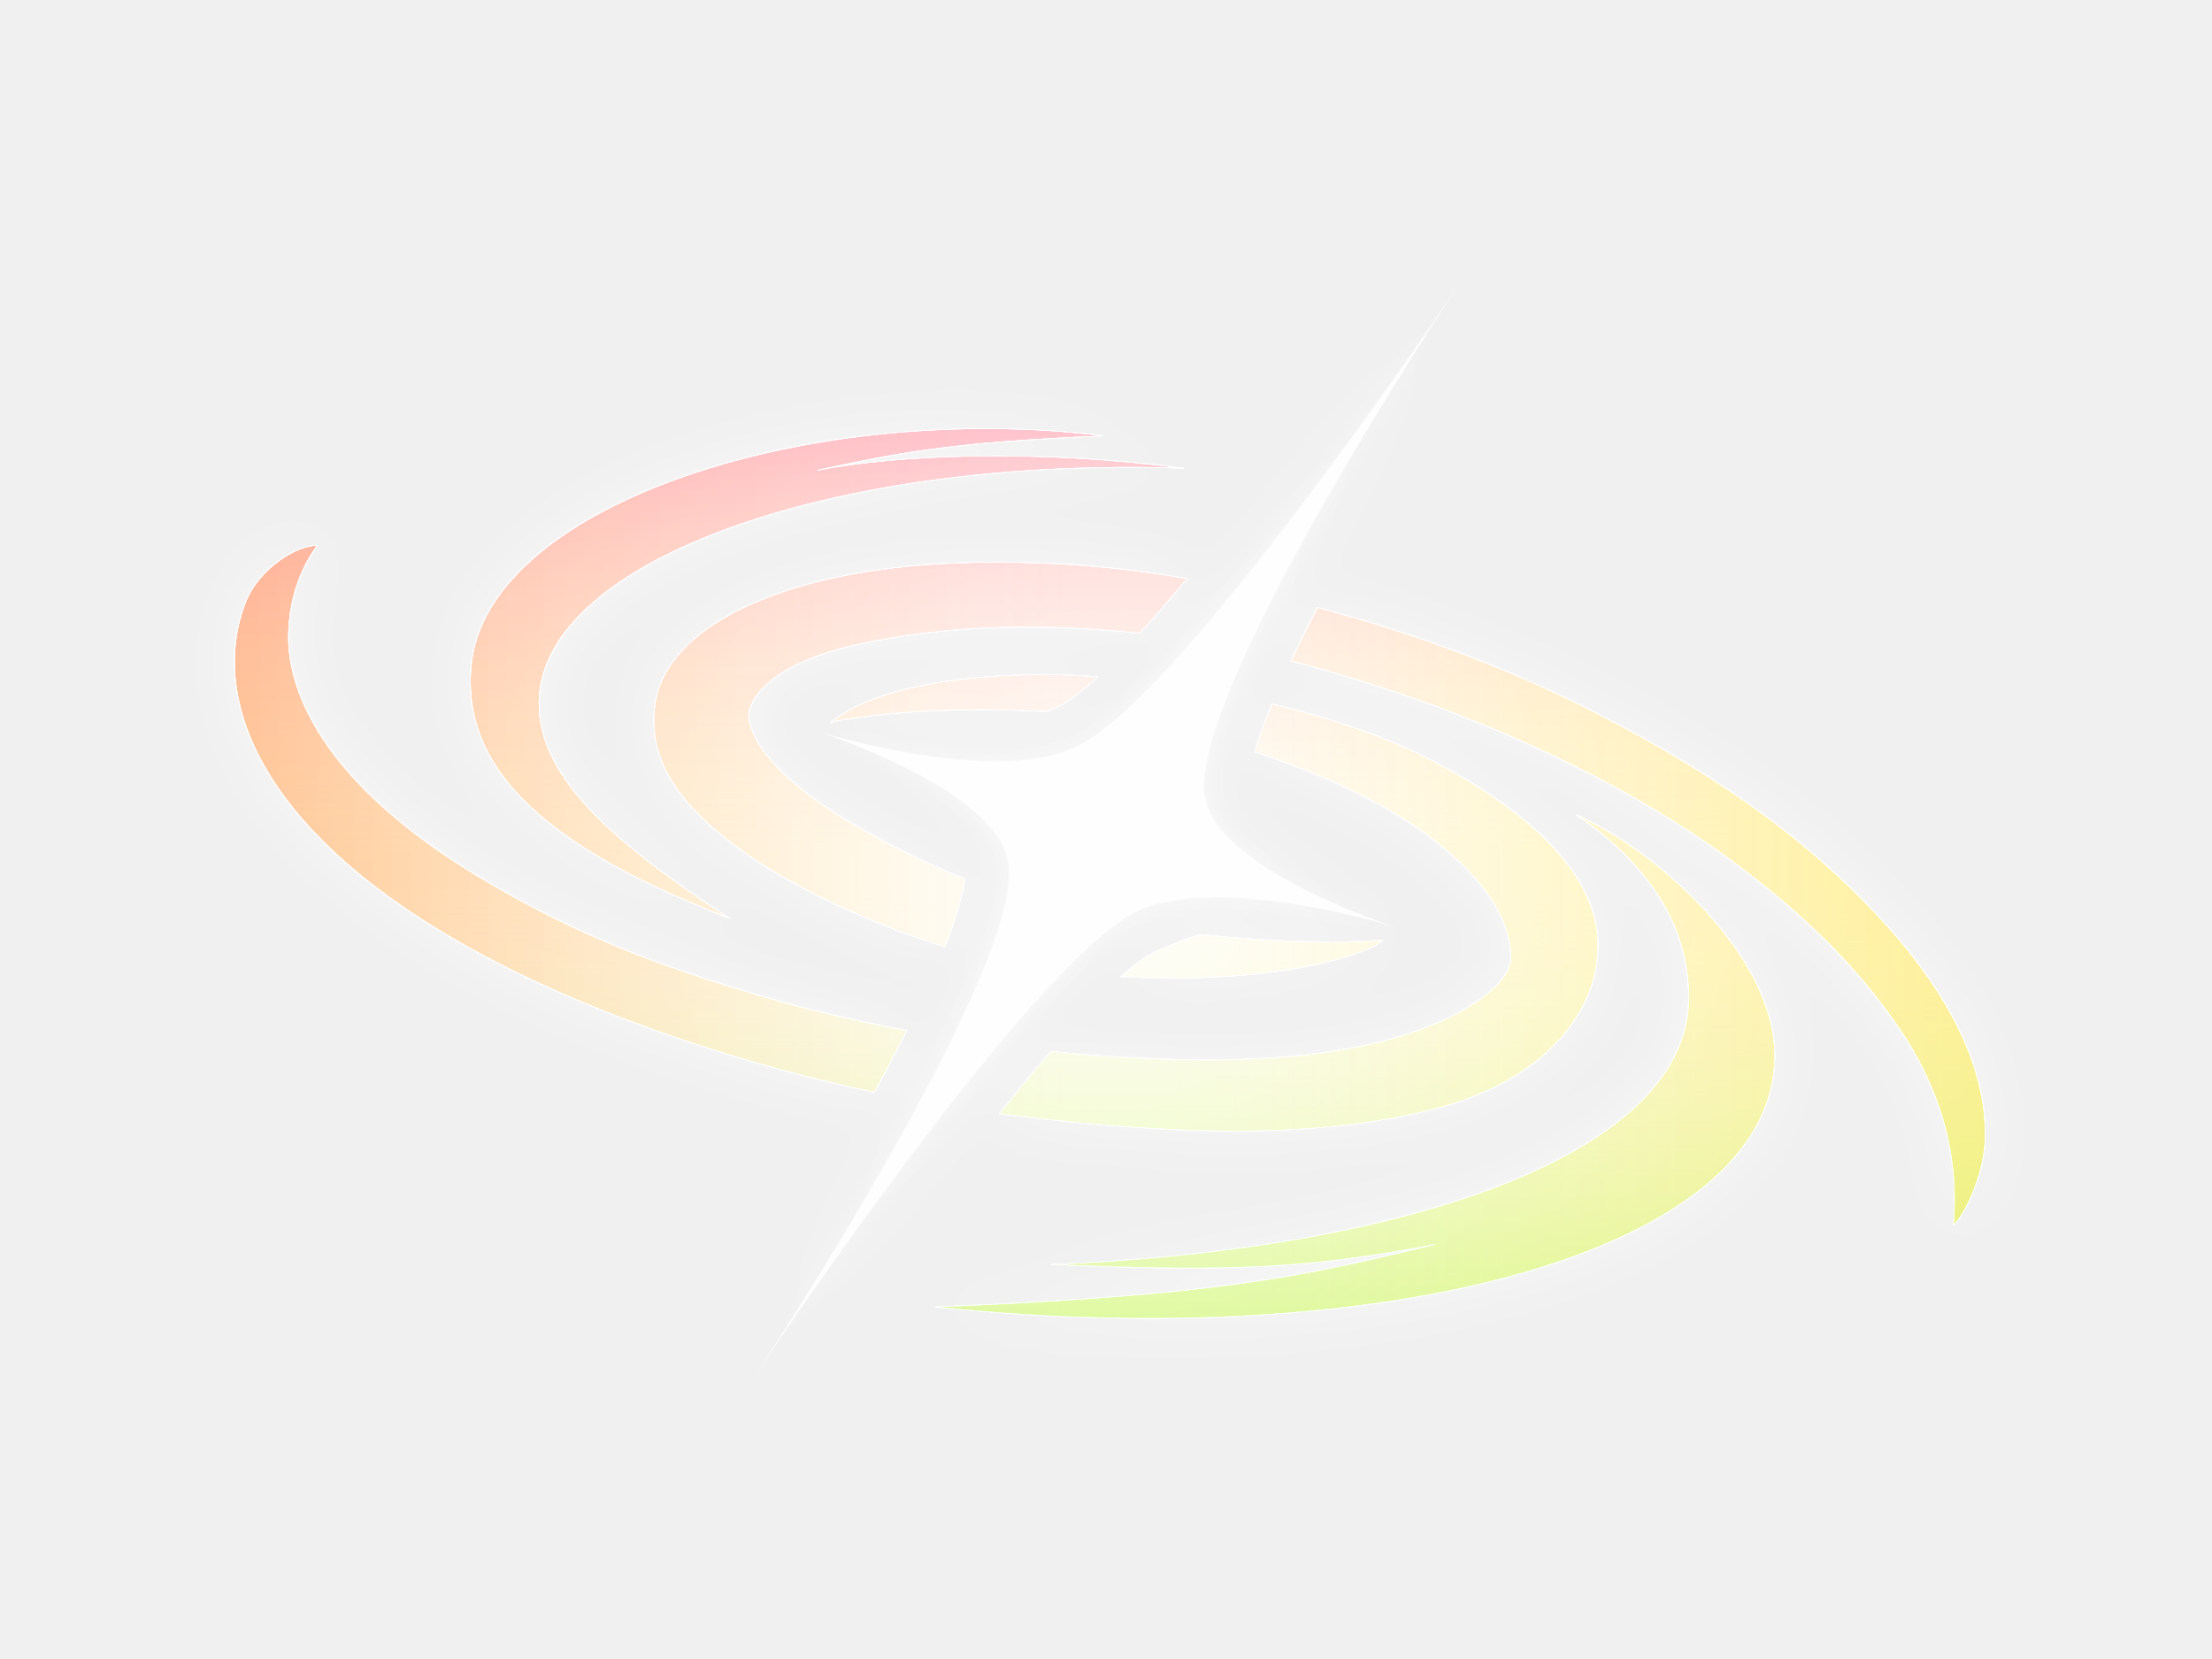
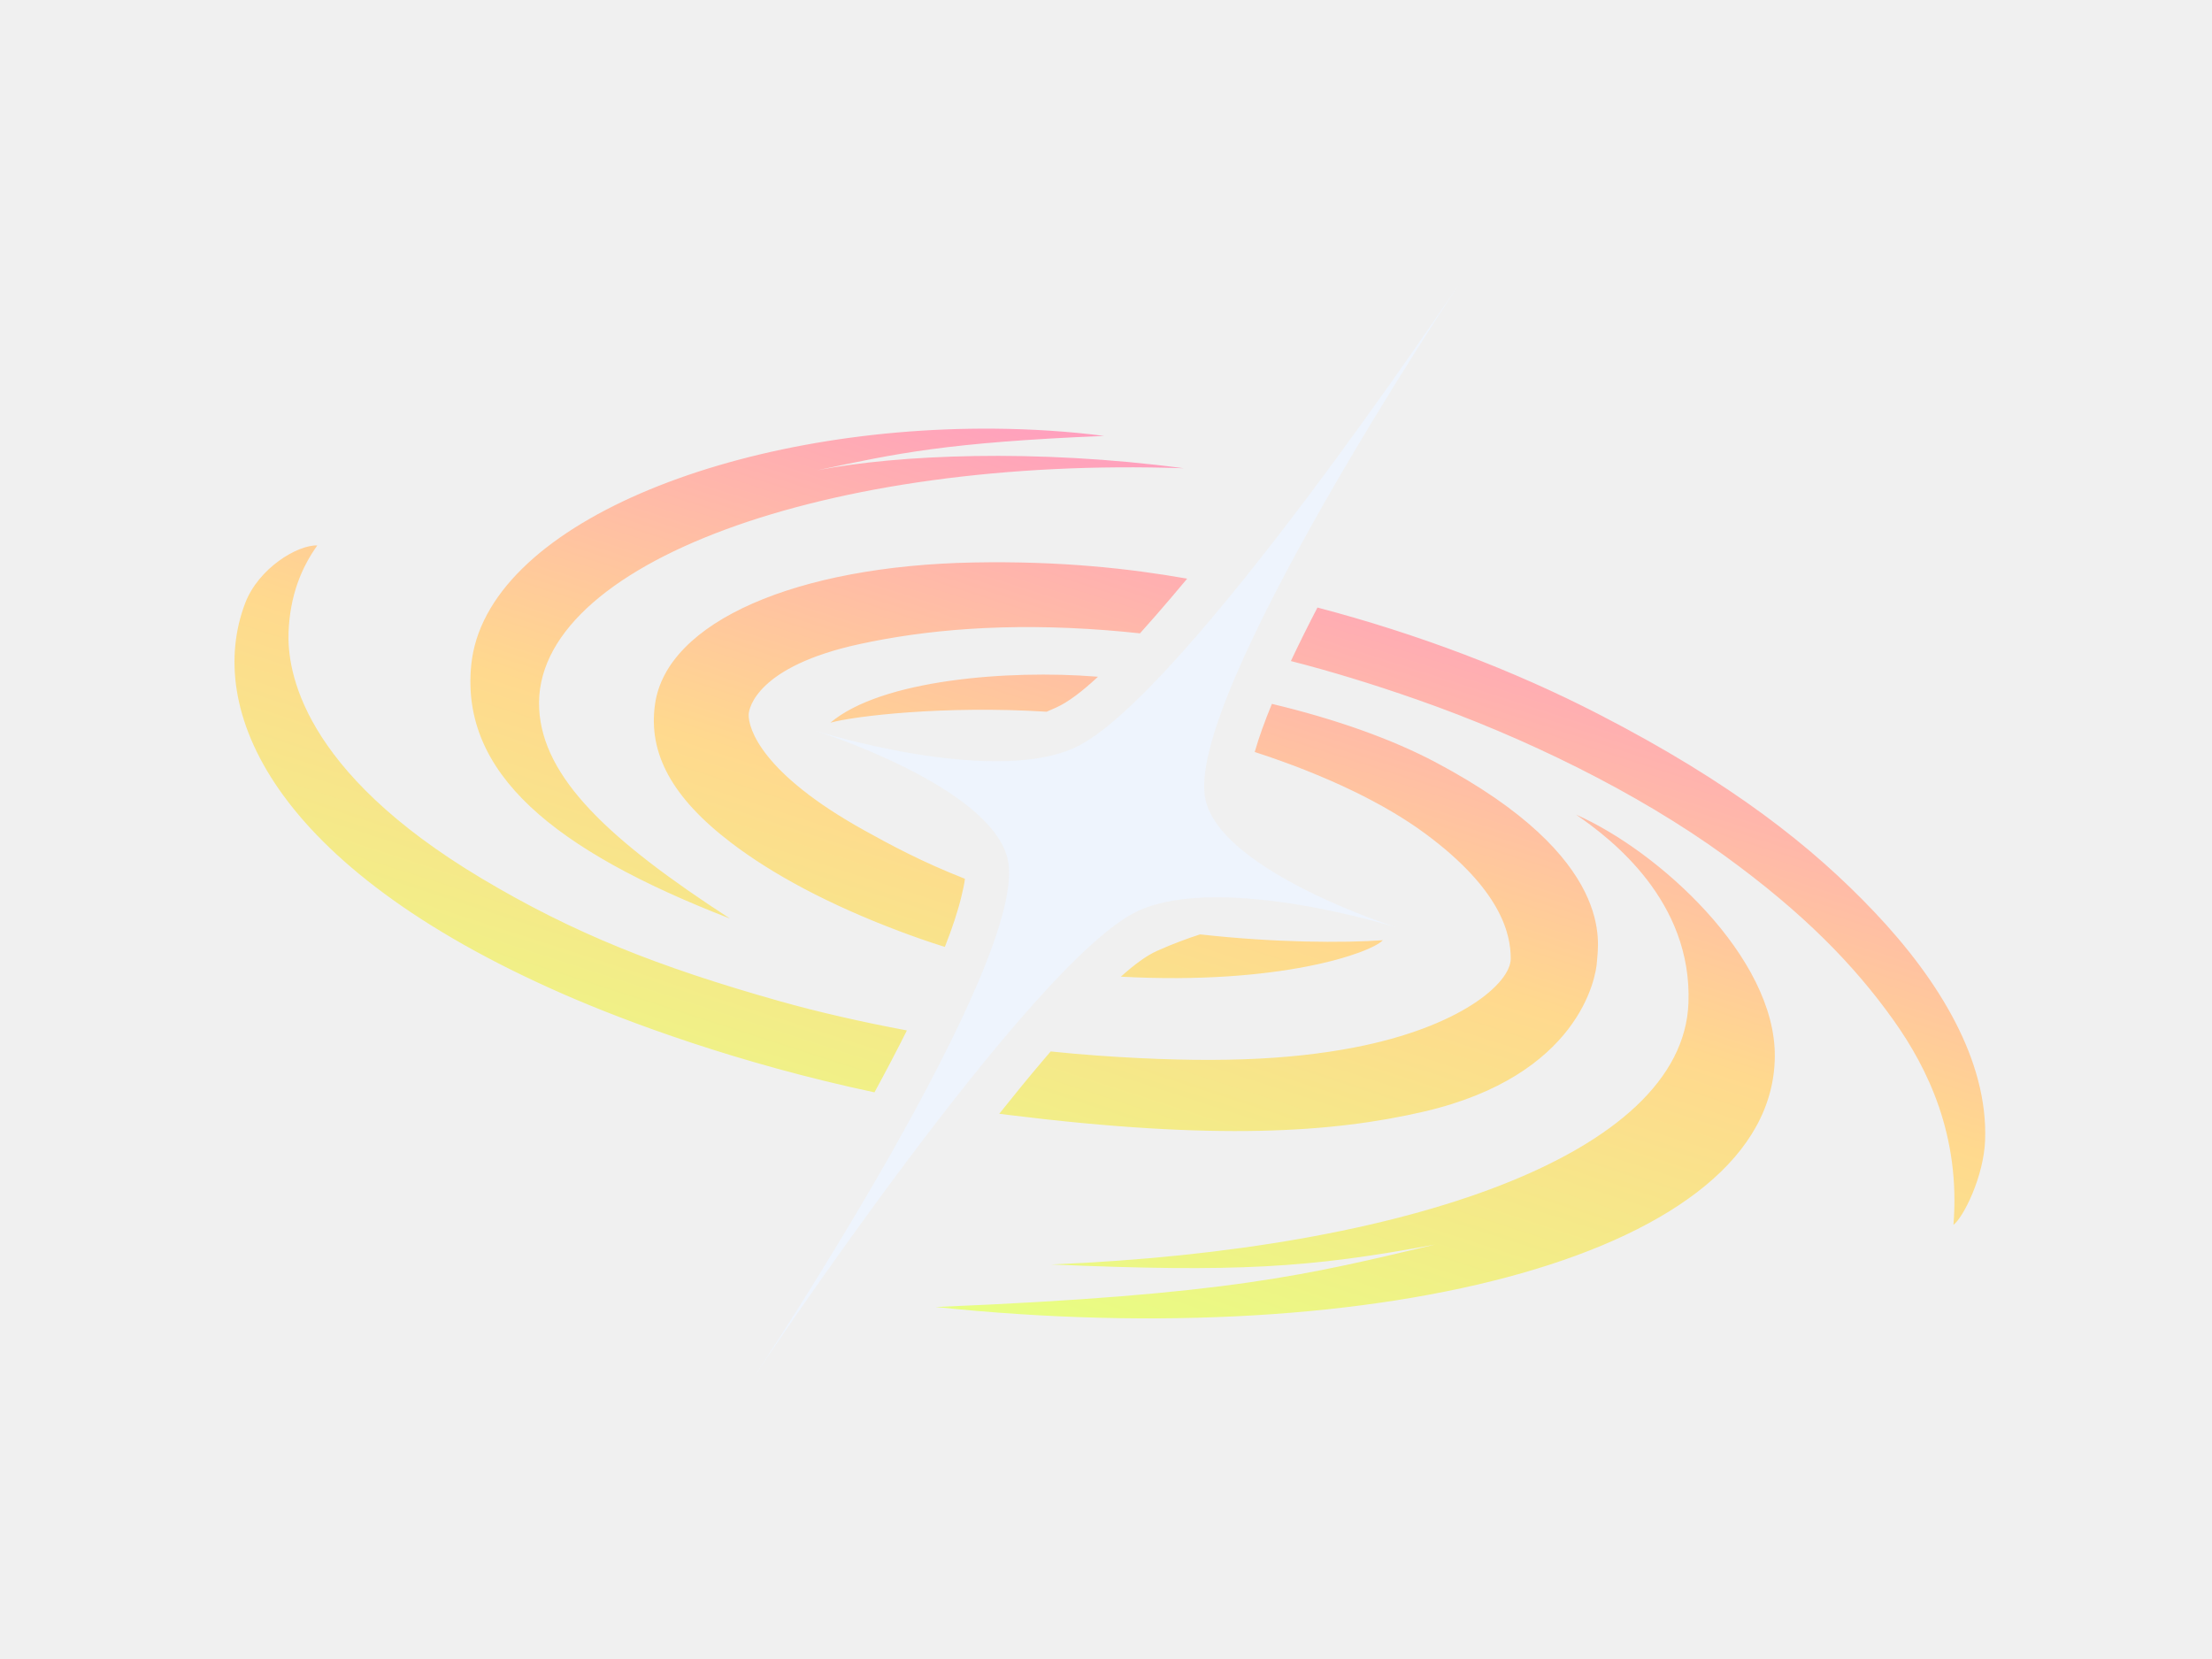
<svg xmlns="http://www.w3.org/2000/svg" width="100%" height="100%" viewBox="0 0 4000 3000" version="1.1" xml:space="preserve" style="fill-rule:evenodd;clip-rule:evenodd;stroke-linejoin:round;stroke-miterlimit:2;">
-   <g id="Canvas" transform="matrix(1,0,0,1,1744,1244)">
-     <g id="colored" transform="matrix(2.3842,0,0,2.3842,-5533.611,630.5096)">
-       <g id="glow" transform="matrix(1,0,0,1,1666.295,-573.0822)">
-         <g style="filter:url(#_Effect1);">
-           <path d="M1030.571,1.22C1030.588,1.194 1030.597,1.181 1030.597,1.181C1030.597,1.181 1030.588,1.194 1030.571,1.22ZM541.888,341.175C543.295,341.619 673.966,382.693 737.813,354.182C818.898,317.974 1027.906,5.211 1030.571,1.22C1027.908,5.21 819.465,317.931 837.606,393.902C850.699,448.736 982.932,490.46 982.932,490.46C982.932,490.46 850.979,448.834 787.006,477.451C706.441,513.49 495.314,830.824 495.314,830.824C495.314,830.824 706.362,513.481 687.32,437.808C673.505,382.905 543.293,341.619 541.888,341.175ZM541.888,341.175C541.88,341.173 541.877,341.171 541.877,341.171C541.877,341.171 541.88,341.173 541.888,341.175ZM586.43,615.355C483.138,593.426 398.531,561.952 349.881,540.613C128.377,443.458 78.773,324.071 109.116,244.369C119.231,217.802 148.755,200.073 163.844,200.541C151.851,217.332 143.076,238.448 142.026,266.42C140.956,294.914 151.215,371.258 288.762,453.284C358.11,494.639 422.223,520.168 514.484,546.194C544.042,554.532 577.091,562.053 611.017,568.401C603.303,583.831 595.006,599.611 586.43,615.355ZM639.804,505.057C627.794,501.321 616.238,497.243 604.72,492.896C551.645,472.864 508.966,449.899 477.685,426.033C432.715,391.723 414.64,358.08 420,320.806C428.985,258.325 527.42,215.994 661.576,213.478C727.198,212.248 779.625,218.001 823.587,225.742C819.544,230.609 815.517,235.396 811.518,240.084C803.403,249.594 795.471,258.717 787.8,267.234C779.021,266.276 770.304,265.472 761.61,264.806C686.001,259.013 624.932,264.539 574.903,275.419C497.773,292.193 491.067,323.744 491,329C490.867,339.44 500.682,373.365 578.792,416.704C597.741,427.217 621.845,440.364 655.04,453.384C654.613,457.278 653.54,461.764 652.351,466.773C649.649,478.155 645.32,491.072 639.804,505.057ZM922.405,247.658C998.235,267.548 1070.929,295.172 1135.613,328.497C1237.083,380.774 1298.047,429.312 1344.585,478.316C1394.584,530.963 1430.942,591.601 1428.801,651.53C1427.802,679.458 1412.179,710.346 1404.784,715.877C1410.223,648.059 1385.239,597.06 1359.45,560.803C1329.801,519.118 1291.209,479.331 1231,435.709C1165.021,387.906 1079.776,346.098 997.789,317.411C963.369,305.367 931.856,295.797 902.259,288.241C908.461,275.058 915.246,261.442 922.405,247.658ZM887.851,320.72C936.152,332.238 978.805,347.419 1012,365C1150.05,438.116 1135.033,503.605 1134.419,515.903C1133.785,528.599 1120.527,602.763 1003,630C934.167,645.952 845.161,651.964 688.264,632.523C685.861,632.225 683.464,631.92 681.073,631.609C692.127,617.711 703.19,604.181 714.05,591.389C716.067,589.014 718.072,586.663 720.064,584.339C732.268,585.609 744.204,586.664 755.738,587.484C841.198,593.559 900.365,590.968 950.391,581.313C1030.435,565.866 1068.929,532.709 1069,514C1069.071,495.117 1061.498,461.438 1004,419C973.995,396.854 929.986,375.126 874.823,357.219C877.99,346.133 882.446,333.846 887.851,320.72ZM833.392,495.555C890.621,501.924 941.941,502.105 972,500C962.928,509.579 894.198,534.166 773.313,527.626C783.52,518.435 792.753,511.638 800.708,508.08C813.132,502.522 824.35,498.451 833.392,495.555ZM717.003,326.672C639.313,321.812 570.913,329.98 553,335C591.777,302.126 688.687,294.869 754,300C754.648,300.051 755.295,300.103 755.942,300.155C744.006,311.268 733.255,319.47 724.132,323.544C721.693,324.633 719.316,325.675 717.003,326.672ZM677.233,111.994C705.463,112.224 733.478,114.007 760.612,117.47C640.407,122.491 603.203,130.794 543.263,143.509C603.71,131.693 708.491,127.112 820.974,142.017C551.683,132.756 326.346,214.359 332.11,324.459C334.86,376.987 385.215,424.123 476.837,483.556C342.336,431.444 272.35,372.946 280.608,291.05C291.304,184.974 479.622,110.382 677.233,111.994ZM1118.549,404.733C1180.413,431.858 1269.93,512.548 1269.295,588.208C1268.041,737.759 970.445,813.632 632.785,778.165C856.651,768.946 914.819,753.679 1011.619,730.796C916.135,748.621 860.675,751.932 720.463,745.907C989.54,734.871 1199.537,662.792 1203.805,547.546C1206.668,470.223 1145.344,423.108 1118.549,404.733Z" style="fill:white;fill-opacity:0.5;stroke:white;stroke-width:0.42px;" />
-         </g>
-       </g>
-       <g style="filter:url(#_Effect2);">
-         <path id="star-glow" d="M2404.108,-218.9C2339.915,-190.235 2208.171,-231.911 2208.171,-231.911C2208.171,-231.911 2339.725,-190.475 2353.615,-135.274C2372.657,-59.601 2161.609,257.742 2161.609,257.742C2161.609,257.742 2372.736,-59.592 2453.301,-95.632C2517.273,-124.249 2649.226,-82.622 2649.226,-82.622C2649.226,-82.622 2516.994,-124.347 2503.901,-179.18C2485.643,-255.64 2696.891,-571.901 2696.891,-571.901C2696.891,-571.901 2485.714,-255.341 2404.108,-218.9Z" style="fill:rgb(254,254,254);fill-opacity:0.5;" />
-       </g>
-       <g id="main-arms" transform="matrix(1,0,0,1,1666.295,-573.0822)">
-         <path d="M586.43,615.355C483.138,593.426 398.531,561.952 349.881,540.613C128.377,443.458 78.773,324.071 109.116,244.369C119.231,217.802 148.755,200.073 163.844,200.541C151.851,217.332 143.076,238.448 142.026,266.42C140.956,294.914 151.215,371.258 288.762,453.284C358.11,494.639 422.223,520.168 514.484,546.194C544.042,554.532 577.091,562.053 611.017,568.401C603.303,583.831 595.006,599.611 586.43,615.355ZM639.804,505.057C627.794,501.321 616.238,497.243 604.72,492.896C551.645,472.864 508.966,449.899 477.685,426.033C432.715,391.723 414.64,358.08 420,320.806C428.985,258.325 527.42,215.994 661.576,213.478C727.198,212.248 779.625,218.001 823.587,225.742C819.544,230.609 815.517,235.396 811.518,240.084C803.403,249.594 795.471,258.717 787.8,267.234C779.021,266.276 770.304,265.472 761.61,264.806C686.001,259.013 624.932,264.539 574.903,275.419C497.773,292.193 491.067,323.744 491,329C490.867,339.44 500.682,373.365 578.792,416.704C597.741,427.217 621.845,440.364 655.04,453.384C654.613,457.278 653.54,461.764 652.351,466.773C649.649,478.155 645.32,491.072 639.804,505.057ZM922.405,247.658C998.235,267.548 1070.929,295.172 1135.613,328.497C1237.083,380.774 1298.047,429.312 1344.585,478.316C1394.584,530.963 1430.942,591.601 1428.801,651.53C1427.802,679.458 1412.179,710.346 1404.784,715.877C1410.223,648.059 1385.239,597.06 1359.45,560.803C1329.801,519.118 1291.209,479.331 1231,435.709C1165.021,387.906 1079.776,346.098 997.789,317.411C963.369,305.367 931.856,295.797 902.259,288.241C908.461,275.058 915.246,261.442 922.405,247.658ZM887.851,320.72C936.152,332.238 978.805,347.419 1012,365C1150.05,438.116 1135.033,503.605 1134.419,515.903C1133.785,528.599 1120.527,602.763 1003,630C934.167,645.952 845.161,651.964 688.264,632.523C685.861,632.225 683.464,631.92 681.073,631.609C692.127,617.711 703.19,604.181 714.05,591.389C716.067,589.014 718.072,586.663 720.064,584.339C732.268,585.609 744.204,586.664 755.738,587.484C841.198,593.559 900.365,590.968 950.391,581.313C1030.435,565.866 1068.929,532.709 1069,514C1069.071,495.117 1061.498,461.438 1004,419C973.995,396.854 929.986,375.126 874.823,357.219C877.99,346.133 882.446,333.846 887.851,320.72ZM833.392,495.555C890.621,501.924 941.941,502.105 972,500C962.928,509.579 894.198,534.166 773.313,527.626C783.52,518.435 792.753,511.638 800.708,508.08C813.132,502.522 824.35,498.451 833.392,495.555ZM717.003,326.672C639.313,321.812 570.913,329.98 553,335C591.777,302.126 688.687,294.869 754,300C754.648,300.051 755.295,300.103 755.942,300.155C744.006,311.268 733.255,319.47 724.132,323.544C721.693,324.633 719.316,325.675 717.003,326.672ZM677.233,111.994C705.463,112.224 733.478,114.007 760.612,117.47C640.407,122.491 603.203,130.794 543.263,143.509C603.71,131.693 708.491,127.112 820.974,142.017C551.683,132.756 326.346,214.359 332.11,324.459C334.86,376.987 385.215,424.123 476.837,483.556C342.336,431.444 272.35,372.946 280.608,291.05C291.304,184.974 479.622,110.382 677.233,111.994ZM1118.549,404.733C1180.413,431.858 1269.93,512.548 1269.295,588.208C1268.041,737.759 970.445,813.632 632.785,778.165C856.651,768.946 914.819,753.679 1011.619,730.796C916.135,748.621 860.675,751.932 720.463,745.907C989.54,734.871 1199.537,662.792 1203.805,547.546C1206.668,470.223 1145.344,423.108 1118.549,404.733Z" style="fill:url(#_Radial3);stroke:white;stroke-width:0.42px;" />
-       </g>
-       <g id="main-arms1" transform="matrix(1,0,0,1,1666.295,-573.0822)">
-         <path d="M586.43,615.355C483.138,593.426 398.531,561.952 349.881,540.613C128.377,443.458 78.773,324.071 109.116,244.369C119.231,217.802 148.755,200.073 163.844,200.541C151.851,217.332 143.076,238.448 142.026,266.42C140.956,294.914 151.215,371.258 288.762,453.284C358.11,494.639 422.223,520.168 514.484,546.194C544.042,554.532 577.091,562.053 611.017,568.401C603.303,583.831 595.006,599.611 586.43,615.355ZM639.804,505.057C627.794,501.321 616.238,497.243 604.72,492.896C551.645,472.864 508.966,449.899 477.685,426.033C432.715,391.723 414.64,358.08 420,320.806C428.985,258.325 527.42,215.994 661.576,213.478C727.198,212.248 779.625,218.001 823.587,225.742C819.544,230.609 815.517,235.396 811.518,240.084C803.403,249.594 795.471,258.717 787.8,267.234C779.021,266.276 770.304,265.472 761.61,264.806C686.001,259.013 624.932,264.539 574.903,275.419C497.773,292.193 491.067,323.744 491,329C490.867,339.44 500.682,373.365 578.792,416.704C597.741,427.217 621.845,440.364 655.04,453.384C654.613,457.278 653.54,461.764 652.351,466.773C649.649,478.155 645.32,491.072 639.804,505.057ZM922.405,247.658C998.235,267.548 1070.929,295.172 1135.613,328.497C1237.083,380.774 1298.047,429.312 1344.585,478.316C1394.584,530.963 1430.942,591.601 1428.801,651.53C1427.802,679.458 1412.179,710.346 1404.784,715.877C1410.223,648.059 1385.239,597.06 1359.45,560.803C1329.801,519.118 1291.209,479.331 1231,435.709C1165.021,387.906 1079.776,346.098 997.789,317.411C963.369,305.367 931.856,295.797 902.259,288.241C908.461,275.058 915.246,261.442 922.405,247.658ZM887.851,320.72C936.152,332.238 978.805,347.419 1012,365C1150.05,438.116 1135.033,503.605 1134.419,515.903C1133.785,528.599 1120.527,602.763 1003,630C934.167,645.952 845.161,651.964 688.264,632.523C685.861,632.225 683.464,631.92 681.073,631.609C692.127,617.711 703.19,604.181 714.05,591.389C716.067,589.014 718.072,586.663 720.064,584.339C732.268,585.609 744.204,586.664 755.738,587.484C841.198,593.559 900.365,590.968 950.391,581.313C1030.435,565.866 1068.929,532.709 1069,514C1069.071,495.117 1061.498,461.438 1004,419C973.995,396.854 929.986,375.126 874.823,357.219C877.99,346.133 882.446,333.846 887.851,320.72ZM833.392,495.555C890.621,501.924 941.941,502.105 972,500C962.928,509.579 894.198,534.166 773.313,527.626C783.52,518.435 792.753,511.638 800.708,508.08C813.132,502.522 824.35,498.451 833.392,495.555ZM717.003,326.672C639.313,321.812 570.913,329.98 553,335C591.777,302.126 688.687,294.869 754,300C754.648,300.051 755.295,300.103 755.942,300.155C744.006,311.268 733.255,319.47 724.132,323.544C721.693,324.633 719.316,325.675 717.003,326.672ZM677.233,111.994C705.463,112.224 733.478,114.007 760.612,117.47C640.407,122.491 603.203,130.794 543.263,143.509C603.71,131.693 708.491,127.112 820.974,142.017C551.683,132.756 326.346,214.359 332.11,324.459C334.86,376.987 385.215,424.123 476.837,483.556C342.336,431.444 272.35,372.946 280.608,291.05C291.304,184.974 479.622,110.382 677.233,111.994ZM1118.549,404.733C1180.413,431.858 1269.93,512.548 1269.295,588.208C1268.041,737.759 970.445,813.632 632.785,778.165C856.651,768.946 914.819,753.679 1011.619,730.796C916.135,748.621 860.675,751.932 720.463,745.907C989.54,734.871 1199.537,662.792 1203.805,547.546C1206.668,470.223 1145.344,423.108 1118.549,404.733Z" style="fill:url(#_Linear4);stroke:white;stroke-width:0.42px;" />
-       </g>
-       <g id="main-arms2" transform="matrix(1,0,0,1,1666.295,-573.0822)">
-         <path d="M586.43,615.355C483.138,593.426 398.531,561.952 349.881,540.613C128.377,443.458 78.773,324.071 109.116,244.369C119.231,217.802 148.755,200.073 163.844,200.541C151.851,217.332 143.076,238.448 142.026,266.42C140.956,294.914 151.215,371.258 288.762,453.284C358.11,494.639 422.223,520.168 514.484,546.194C544.042,554.532 577.091,562.053 611.017,568.401C603.303,583.831 595.006,599.611 586.43,615.355ZM639.804,505.057C627.794,501.321 616.238,497.243 604.72,492.896C551.645,472.864 508.966,449.899 477.685,426.033C432.715,391.723 414.64,358.08 420,320.806C428.985,258.325 527.42,215.994 661.576,213.478C727.198,212.248 779.625,218.001 823.587,225.742C819.544,230.609 815.517,235.396 811.518,240.084C803.403,249.594 795.471,258.717 787.8,267.234C779.021,266.276 770.304,265.472 761.61,264.806C686.001,259.013 624.932,264.539 574.903,275.419C497.773,292.193 491.067,323.744 491,329C490.867,339.44 500.682,373.365 578.792,416.704C597.741,427.217 621.845,440.364 655.04,453.384C654.613,457.278 653.54,461.764 652.351,466.773C649.649,478.155 645.32,491.072 639.804,505.057ZM922.405,247.658C998.235,267.548 1070.929,295.172 1135.613,328.497C1237.083,380.774 1298.047,429.312 1344.585,478.316C1394.584,530.963 1430.942,591.601 1428.801,651.53C1427.802,679.458 1412.179,710.346 1404.784,715.877C1410.223,648.059 1385.239,597.06 1359.45,560.803C1329.801,519.118 1291.209,479.331 1231,435.709C1165.021,387.906 1079.776,346.098 997.789,317.411C963.369,305.367 931.856,295.797 902.259,288.241C908.461,275.058 915.246,261.442 922.405,247.658ZM887.851,320.72C936.152,332.238 978.805,347.419 1012,365C1150.05,438.116 1135.033,503.605 1134.419,515.903C1133.785,528.599 1120.527,602.763 1003,630C934.167,645.952 845.161,651.964 688.264,632.523C685.861,632.225 683.464,631.92 681.073,631.609C692.127,617.711 703.19,604.181 714.05,591.389C716.067,589.014 718.072,586.663 720.064,584.339C732.268,585.609 744.204,586.664 755.738,587.484C841.198,593.559 900.365,590.968 950.391,581.313C1030.435,565.866 1068.929,532.709 1069,514C1069.071,495.117 1061.498,461.438 1004,419C973.995,396.854 929.986,375.126 874.823,357.219C877.99,346.133 882.446,333.846 887.851,320.72ZM833.392,495.555C890.621,501.924 941.941,502.105 972,500C962.928,509.579 894.198,534.166 773.313,527.626C783.52,518.435 792.753,511.638 800.708,508.08C813.132,502.522 824.35,498.451 833.392,495.555ZM717.003,326.672C639.313,321.812 570.913,329.98 553,335C591.777,302.126 688.687,294.869 754,300C754.648,300.051 755.295,300.103 755.942,300.155C744.006,311.268 733.255,319.47 724.132,323.544C721.693,324.633 719.316,325.675 717.003,326.672ZM677.233,111.994C705.463,112.224 733.478,114.007 760.612,117.47C640.407,122.491 603.203,130.794 543.263,143.509C603.71,131.693 708.491,127.112 820.974,142.017C551.683,132.756 326.346,214.359 332.11,324.459C334.86,376.987 385.215,424.123 476.837,483.556C342.336,431.444 272.35,372.946 280.608,291.05C291.304,184.974 479.622,110.382 677.233,111.994ZM1118.549,404.733C1180.413,431.858 1269.93,512.548 1269.295,588.208C1268.041,737.759 970.445,813.632 632.785,778.165C856.651,768.946 914.819,753.679 1011.619,730.796C916.135,748.621 860.675,751.932 720.463,745.907C989.54,734.871 1199.537,662.792 1203.805,547.546C1206.668,470.223 1145.344,423.108 1118.549,404.733Z" style="fill:url(#_Linear5);stroke:white;stroke-width:0.42px;" />
-       </g>
-       <g id="main-arms3" transform="matrix(1,0,0,1,1666.295,-573.0822)">
-         <path d="M586.43,615.355C483.138,593.426 398.531,561.952 349.881,540.613C128.377,443.458 78.773,324.071 109.116,244.369C119.231,217.802 148.755,200.073 163.844,200.541C151.851,217.332 143.076,238.448 142.026,266.42C140.956,294.914 151.215,371.258 288.762,453.284C358.11,494.639 422.223,520.168 514.484,546.194C544.042,554.532 577.091,562.053 611.017,568.401C603.303,583.831 595.006,599.611 586.43,615.355ZM639.804,505.057C627.794,501.321 616.238,497.243 604.72,492.896C551.645,472.864 508.966,449.899 477.685,426.033C432.715,391.723 414.64,358.08 420,320.806C428.985,258.325 527.42,215.994 661.576,213.478C727.198,212.248 779.625,218.001 823.587,225.742C819.544,230.609 815.517,235.396 811.518,240.084C803.403,249.594 795.471,258.717 787.8,267.234C779.021,266.276 770.304,265.472 761.61,264.806C686.001,259.013 624.932,264.539 574.903,275.419C497.773,292.193 491.067,323.744 491,329C490.867,339.44 500.682,373.365 578.792,416.704C597.741,427.217 621.845,440.364 655.04,453.384C654.613,457.278 653.54,461.764 652.351,466.773C649.649,478.155 645.32,491.072 639.804,505.057ZM922.405,247.658C998.235,267.548 1070.929,295.172 1135.613,328.497C1237.083,380.774 1298.047,429.312 1344.585,478.316C1394.584,530.963 1430.942,591.601 1428.801,651.53C1427.802,679.458 1412.179,710.346 1404.784,715.877C1410.223,648.059 1385.239,597.06 1359.45,560.803C1329.801,519.118 1291.209,479.331 1231,435.709C1165.021,387.906 1079.776,346.098 997.789,317.411C963.369,305.367 931.856,295.797 902.259,288.241C908.461,275.058 915.246,261.442 922.405,247.658ZM887.851,320.72C936.152,332.238 978.805,347.419 1012,365C1150.05,438.116 1135.033,503.605 1134.419,515.903C1133.785,528.599 1120.527,602.763 1003,630C934.167,645.952 845.161,651.964 688.264,632.523C685.861,632.225 683.464,631.92 681.073,631.609C692.127,617.711 703.19,604.181 714.05,591.389C716.067,589.014 718.072,586.663 720.064,584.339C732.268,585.609 744.204,586.664 755.738,587.484C841.198,593.559 900.365,590.968 950.391,581.313C1030.435,565.866 1068.929,532.709 1069,514C1069.071,495.117 1061.498,461.438 1004,419C973.995,396.854 929.986,375.126 874.823,357.219C877.99,346.133 882.446,333.846 887.851,320.72ZM833.392,495.555C890.621,501.924 941.941,502.105 972,500C962.928,509.579 894.198,534.166 773.313,527.626C783.52,518.435 792.753,511.638 800.708,508.08C813.132,502.522 824.35,498.451 833.392,495.555ZM717.003,326.672C639.313,321.812 570.913,329.98 553,335C591.777,302.126 688.687,294.869 754,300C754.648,300.051 755.295,300.103 755.942,300.155C744.006,311.268 733.255,319.47 724.132,323.544C721.693,324.633 719.316,325.675 717.003,326.672ZM677.233,111.994C705.463,112.224 733.478,114.007 760.612,117.47C640.407,122.491 603.203,130.794 543.263,143.509C603.71,131.693 708.491,127.112 820.974,142.017C551.683,132.756 326.346,214.359 332.11,324.459C334.86,376.987 385.215,424.123 476.837,483.556C342.336,431.444 272.35,372.946 280.608,291.05C291.304,184.974 479.622,110.382 677.233,111.994ZM1118.549,404.733C1180.413,431.858 1269.93,512.548 1269.295,588.208C1268.041,737.759 970.445,813.632 632.785,778.165C856.651,768.946 914.819,753.679 1011.619,730.796C916.135,748.621 860.675,751.932 720.463,745.907C989.54,734.871 1199.537,662.792 1203.805,547.546C1206.668,470.223 1145.344,423.108 1118.549,404.733Z" style="fill:url(#_Linear6);stroke:white;stroke-width:0.42px;" />
-       </g>
-       <g id="main-arms4" transform="matrix(1,0,0,1,1666.295,-573.0822)">
-         <path d="M586.43,615.355C483.138,593.426 398.531,561.952 349.881,540.613C128.377,443.458 78.773,324.071 109.116,244.369C119.231,217.802 148.755,200.073 163.844,200.541C151.851,217.332 143.076,238.448 142.026,266.42C140.956,294.914 151.215,371.258 288.762,453.284C358.11,494.639 422.223,520.168 514.484,546.194C544.042,554.532 577.091,562.053 611.017,568.401C603.303,583.831 595.006,599.611 586.43,615.355ZM639.804,505.057C627.794,501.321 616.238,497.243 604.72,492.896C551.645,472.864 508.966,449.899 477.685,426.033C432.715,391.723 414.64,358.08 420,320.806C428.985,258.325 527.42,215.994 661.576,213.478C727.198,212.248 779.625,218.001 823.587,225.742C819.544,230.609 815.517,235.396 811.518,240.084C803.403,249.594 795.471,258.717 787.8,267.234C779.021,266.276 770.304,265.472 761.61,264.806C686.001,259.013 624.932,264.539 574.903,275.419C497.773,292.193 491.067,323.744 491,329C490.867,339.44 500.682,373.365 578.792,416.704C597.741,427.217 621.845,440.364 655.04,453.384C654.613,457.278 653.54,461.764 652.351,466.773C649.649,478.155 645.32,491.072 639.804,505.057ZM922.405,247.658C998.235,267.548 1070.929,295.172 1135.613,328.497C1237.083,380.774 1298.047,429.312 1344.585,478.316C1394.584,530.963 1430.942,591.601 1428.801,651.53C1427.802,679.458 1412.179,710.346 1404.784,715.877C1410.223,648.059 1385.239,597.06 1359.45,560.803C1329.801,519.118 1291.209,479.331 1231,435.709C1165.021,387.906 1079.776,346.098 997.789,317.411C963.369,305.367 931.856,295.797 902.259,288.241C908.461,275.058 915.246,261.442 922.405,247.658ZM887.851,320.72C936.152,332.238 978.805,347.419 1012,365C1150.05,438.116 1135.033,503.605 1134.419,515.903C1133.785,528.599 1120.527,602.763 1003,630C934.167,645.952 845.161,651.964 688.264,632.523C685.861,632.225 683.464,631.92 681.073,631.609C692.127,617.711 703.19,604.181 714.05,591.389C716.067,589.014 718.072,586.663 720.064,584.339C732.268,585.609 744.204,586.664 755.738,587.484C841.198,593.559 900.365,590.968 950.391,581.313C1030.435,565.866 1068.929,532.709 1069,514C1069.071,495.117 1061.498,461.438 1004,419C973.995,396.854 929.986,375.126 874.823,357.219C877.99,346.133 882.446,333.846 887.851,320.72ZM833.392,495.555C890.621,501.924 941.941,502.105 972,500C962.928,509.579 894.198,534.166 773.313,527.626C783.52,518.435 792.753,511.638 800.708,508.08C813.132,502.522 824.35,498.451 833.392,495.555ZM717.003,326.672C639.313,321.812 570.913,329.98 553,335C591.777,302.126 688.687,294.869 754,300C754.648,300.051 755.295,300.103 755.942,300.155C744.006,311.268 733.255,319.47 724.132,323.544C721.693,324.633 719.316,325.675 717.003,326.672ZM677.233,111.994C705.463,112.224 733.478,114.007 760.612,117.47C640.407,122.491 603.203,130.794 543.263,143.509C603.71,131.693 708.491,127.112 820.974,142.017C551.683,132.756 326.346,214.359 332.11,324.459C334.86,376.987 385.215,424.123 476.837,483.556C342.336,431.444 272.35,372.946 280.608,291.05C291.304,184.974 479.622,110.382 677.233,111.994ZM1118.549,404.733C1180.413,431.858 1269.93,512.548 1269.295,588.208C1268.041,737.759 970.445,813.632 632.785,778.165C856.651,768.946 914.819,753.679 1011.619,730.796C916.135,748.621 860.675,751.932 720.463,745.907C989.54,734.871 1199.537,662.792 1203.805,547.546C1206.668,470.223 1145.344,423.108 1118.549,404.733Z" style="fill:url(#_Linear7);stroke:white;stroke-width:0.42px;" />
-       </g>
-       <path id="star" d="M2404.108,-218.9C2339.915,-190.235 2208.171,-231.911 2208.171,-231.911C2208.171,-231.911 2339.725,-190.475 2353.615,-135.274C2372.657,-59.601 2161.609,257.742 2161.609,257.742C2161.609,257.742 2372.736,-59.592 2453.301,-95.632C2517.273,-124.249 2649.226,-82.622 2649.226,-82.622C2649.226,-82.622 2516.994,-124.347 2503.901,-179.18C2485.643,-255.64 2696.891,-571.901 2696.891,-571.901C2696.891,-571.901 2485.714,-255.341 2404.108,-218.9Z" style="fill:rgb(254,254,254);" />
+   <g id="Canvas">
+     <g id="colored">
+       <path id="main-arms" d="M1581.336,1975.296C1335.067,1923.012 1133.346,1847.972 1017.355,1797.097C489.244,1565.46 370.979,1280.816 443.324,1090.791C467.439,1027.449 537.831,985.181 573.806,986.296C545.213,1026.329 524.292,1076.674 521.788,1143.365C519.236,1211.301 543.696,1393.32 871.636,1588.886C1036.975,1687.486 1189.832,1748.35 1409.802,1810.402C1480.273,1830.281 1559.07,1848.215 1639.956,1863.348C1621.564,1900.137 1601.782,1937.759 1581.336,1975.296ZM1708.59,1712.323C1679.955,1703.416 1652.403,1693.694 1624.943,1683.33C1498.402,1635.569 1396.646,1580.817 1322.066,1523.916C1214.848,1442.113 1171.753,1361.902 1184.533,1273.033C1205.955,1124.066 1440.644,1023.139 1760.498,1017.142C1916.955,1014.209 2041.95,1027.924 2146.765,1046.381C2137.126,1057.986 2127.526,1069.398 2117.989,1080.575C2098.643,1103.249 2079.731,1125 2061.442,1145.307C2040.512,1143.022 2019.727,1141.105 1999,1139.517C1818.733,1125.706 1673.133,1138.881 1553.853,1164.822C1369.959,1204.814 1353.972,1280.038 1353.812,1292.568C1353.494,1317.461 1376.895,1398.344 1563.125,1501.671C1608.303,1526.738 1665.771,1558.082 1744.915,1589.124C1743.897,1598.409 1741.34,1609.106 1738.505,1621.047C1732.062,1648.184 1721.74,1678.981 1708.59,1712.323ZM2382.366,1098.632C2563.161,1146.054 2736.477,1211.916 2890.697,1291.369C3132.623,1416.008 3277.972,1531.733 3388.929,1648.567C3508.136,1774.089 3594.822,1918.662 3589.715,2061.544C3587.335,2128.13 3550.087,2201.774 3532.455,2214.961C3545.422,2053.268 3485.856,1931.677 3424.371,1845.234C3353.68,1745.848 3261.67,1650.989 3118.119,1546.984C2960.812,1433.013 2757.571,1333.333 2562.097,1264.937C2480.034,1236.223 2404.901,1213.406 2334.334,1195.392C2349.121,1163.961 2365.298,1131.497 2382.366,1098.632ZM2299.984,1272.827C2415.142,1300.289 2516.837,1336.483 2595.98,1378.4C2925.119,1552.723 2889.316,1708.861 2887.851,1738.183C2886.339,1768.452 2854.729,1945.274 2574.521,2010.212C2410.411,2048.245 2198.203,2062.58 1824.129,2016.228C1818.399,2015.518 1812.683,2014.791 1806.982,2014.048C1833.337,1980.914 1859.715,1948.654 1885.608,1918.157C1890.416,1912.494 1895.197,1906.888 1899.947,1901.348C1929.043,1904.376 1957.501,1906.89 1985,1908.845C2188.753,1923.331 2329.82,1917.152 2449.091,1894.134C2639.932,1857.304 2731.709,1778.252 2731.879,1733.646C2732.048,1688.625 2713.992,1608.328 2576.906,1507.146C2505.369,1454.346 2400.443,1402.543 2268.922,1359.849C2276.474,1333.417 2287.098,1304.122 2299.984,1272.827ZM2170.143,1689.67C2306.588,1704.854 2428.945,1705.285 2500.611,1700.267C2478.982,1723.106 2315.117,1781.725 2026.901,1766.133C2051.238,1744.22 2073.25,1728.015 2092.216,1719.531C2121.837,1706.28 2148.585,1696.573 2170.143,1689.67ZM1892.647,1287.018C1707.419,1275.432 1544.341,1294.904 1501.632,1306.875C1594.083,1228.496 1825.137,1211.193 1980.855,1223.427C1982.4,1223.549 1983.943,1223.672 1985.486,1223.796C1957.027,1250.292 1931.397,1269.847 1909.645,1279.56C1903.829,1282.157 1898.162,1284.641 1892.647,1287.018ZM1797.828,775.183C1865.134,775.732 1931.927,779.981 1996.621,788.24C1710.028,800.211 1621.327,820.005 1478.416,850.322C1622.534,822.148 1872.353,811.227 2140.535,846.763C1498.491,824.683 961.244,1019.243 974.986,1281.742C981.542,1406.98 1101.598,1519.362 1320.045,1661.06C999.367,1536.817 832.507,1397.344 852.195,1202.089C877.697,949.182 1326.683,771.34 1797.828,775.183ZM2850.013,1473.132C2997.509,1537.802 3210.936,1730.184 3209.423,1910.572C3206.433,2267.131 2496.903,2448.029 1691.855,2363.468C2225.596,2341.488 2364.281,2305.088 2595.072,2250.531C2367.417,2293.029 2235.189,2300.924 1900.896,2286.558C2542.431,2260.247 3043.105,2088.396 3053.281,1813.627C3060.108,1629.273 2913.899,1516.942 2850.013,1473.132Z" style="fill:url(#_Linear1);" />
+       <path id="star" d="M1942.264,1352.608C1789.213,1420.951 1475.111,1321.588 1475.111,1321.588C1475.111,1321.588 1788.761,1420.38 1821.878,1551.988C1867.278,1732.408 1364.097,2489.017 1364.097,2489.017C1364.097,2489.017 1867.466,1732.429 2059.549,1646.504C2212.072,1578.276 2526.674,1677.522 2526.674,1677.522C2526.674,1677.522 2211.406,1578.043 2180.189,1447.309C2136.659,1265.013 2640.317,510.983 2640.317,510.983C2640.317,510.983 2136.828,1265.726 1942.264,1352.608Z" style="fill:rgb(238,244,253);" />
    </g>
  </g>
  <defs>
-     <filter id="_Effect1" filterUnits="userSpaceOnUse" x="-25.575" y="-125.416" width="1581.062" height="1082.837">
-       <feGaussianBlur in="SourceGraphic" stdDeviation="21.065" />
-     </filter>
-     <filter id="_Effect2" filterUnits="userSpaceOnUse" x="2120.094" y="-613.417" width="618.313" height="912.674">
-       <feGaussianBlur in="SourceGraphic" stdDeviation="6.919" />
-     </filter>
-     <radialGradient id="_Radial3" cx="0" cy="0" r="1" gradientUnits="userSpaceOnUse" gradientTransform="matrix(663.9341,381.4411,-381.4411,663.9341,764.9563,449.3829)">
-       <stop offset="0" style="stop-color:white;stop-opacity:1" />
-       <stop offset="1" style="stop-color:rgb(255,238,169);stop-opacity:1" />
-     </radialGradient>
-     <linearGradient id="_Linear4" x1="0" y1="0" x2="1" y2="0" gradientUnits="userSpaceOnUse" gradientTransform="matrix(663.9341,-0,0,663.9341,101.0222,449.3829)">
-       <stop offset="0" style="stop-color:rgb(255,0,0);stop-opacity:0.18" />
-       <stop offset="1" style="stop-color:white;stop-opacity:0" />
-     </linearGradient>
-     <linearGradient id="_Linear5" x1="0" y1="0" x2="1" y2="0" gradientUnits="userSpaceOnUse" gradientTransform="matrix(2.926716,384.861,-384.861,2.926716,762.0296,64.52191)">
-       <stop offset="0" style="stop-color:rgb(255,0,156);stop-opacity:0.27" />
-       <stop offset="1" style="stop-color:white;stop-opacity:0" />
-     </linearGradient>
-     <linearGradient id="_Linear6" x1="0" y1="0" x2="1" y2="0" gradientUnits="userSpaceOnUse" gradientTransform="matrix(-663.9341,-0,0,-663.9341,1428.89,449.3829)">
-       <stop offset="0" style="stop-color:rgb(255,231,0);stop-opacity:0.18" />
-       <stop offset="1" style="stop-color:white;stop-opacity:0" />
-     </linearGradient>
-     <linearGradient id="_Linear7" x1="0" y1="0" x2="1" y2="0" gradientUnits="userSpaceOnUse" gradientTransform="matrix(2.08786,-381.4411,381.4411,2.08786,762.8685,830.824)">
-       <stop offset="0" style="stop-color:rgb(134,255,0);stop-opacity:0.33" />
-       <stop offset="1" style="stop-color:white;stop-opacity:0" />
+     <linearGradient id="_Linear1" x1="0" y1="0" x2="1" y2="0" gradientUnits="userSpaceOnUse" gradientTransform="matrix(-512,1608.927,-1608.927,-512,2268,775.1221)">
+       <stop offset="0" style="stop-color:rgb(255,151,197);stop-opacity:1" />
+       <stop offset="0.5" style="stop-color:rgb(255,217,142);stop-opacity:1" />
+       <stop offset="1" style="stop-color:rgb(231,255,130);stop-opacity:1" />
    </linearGradient>
  </defs>
</svg>
